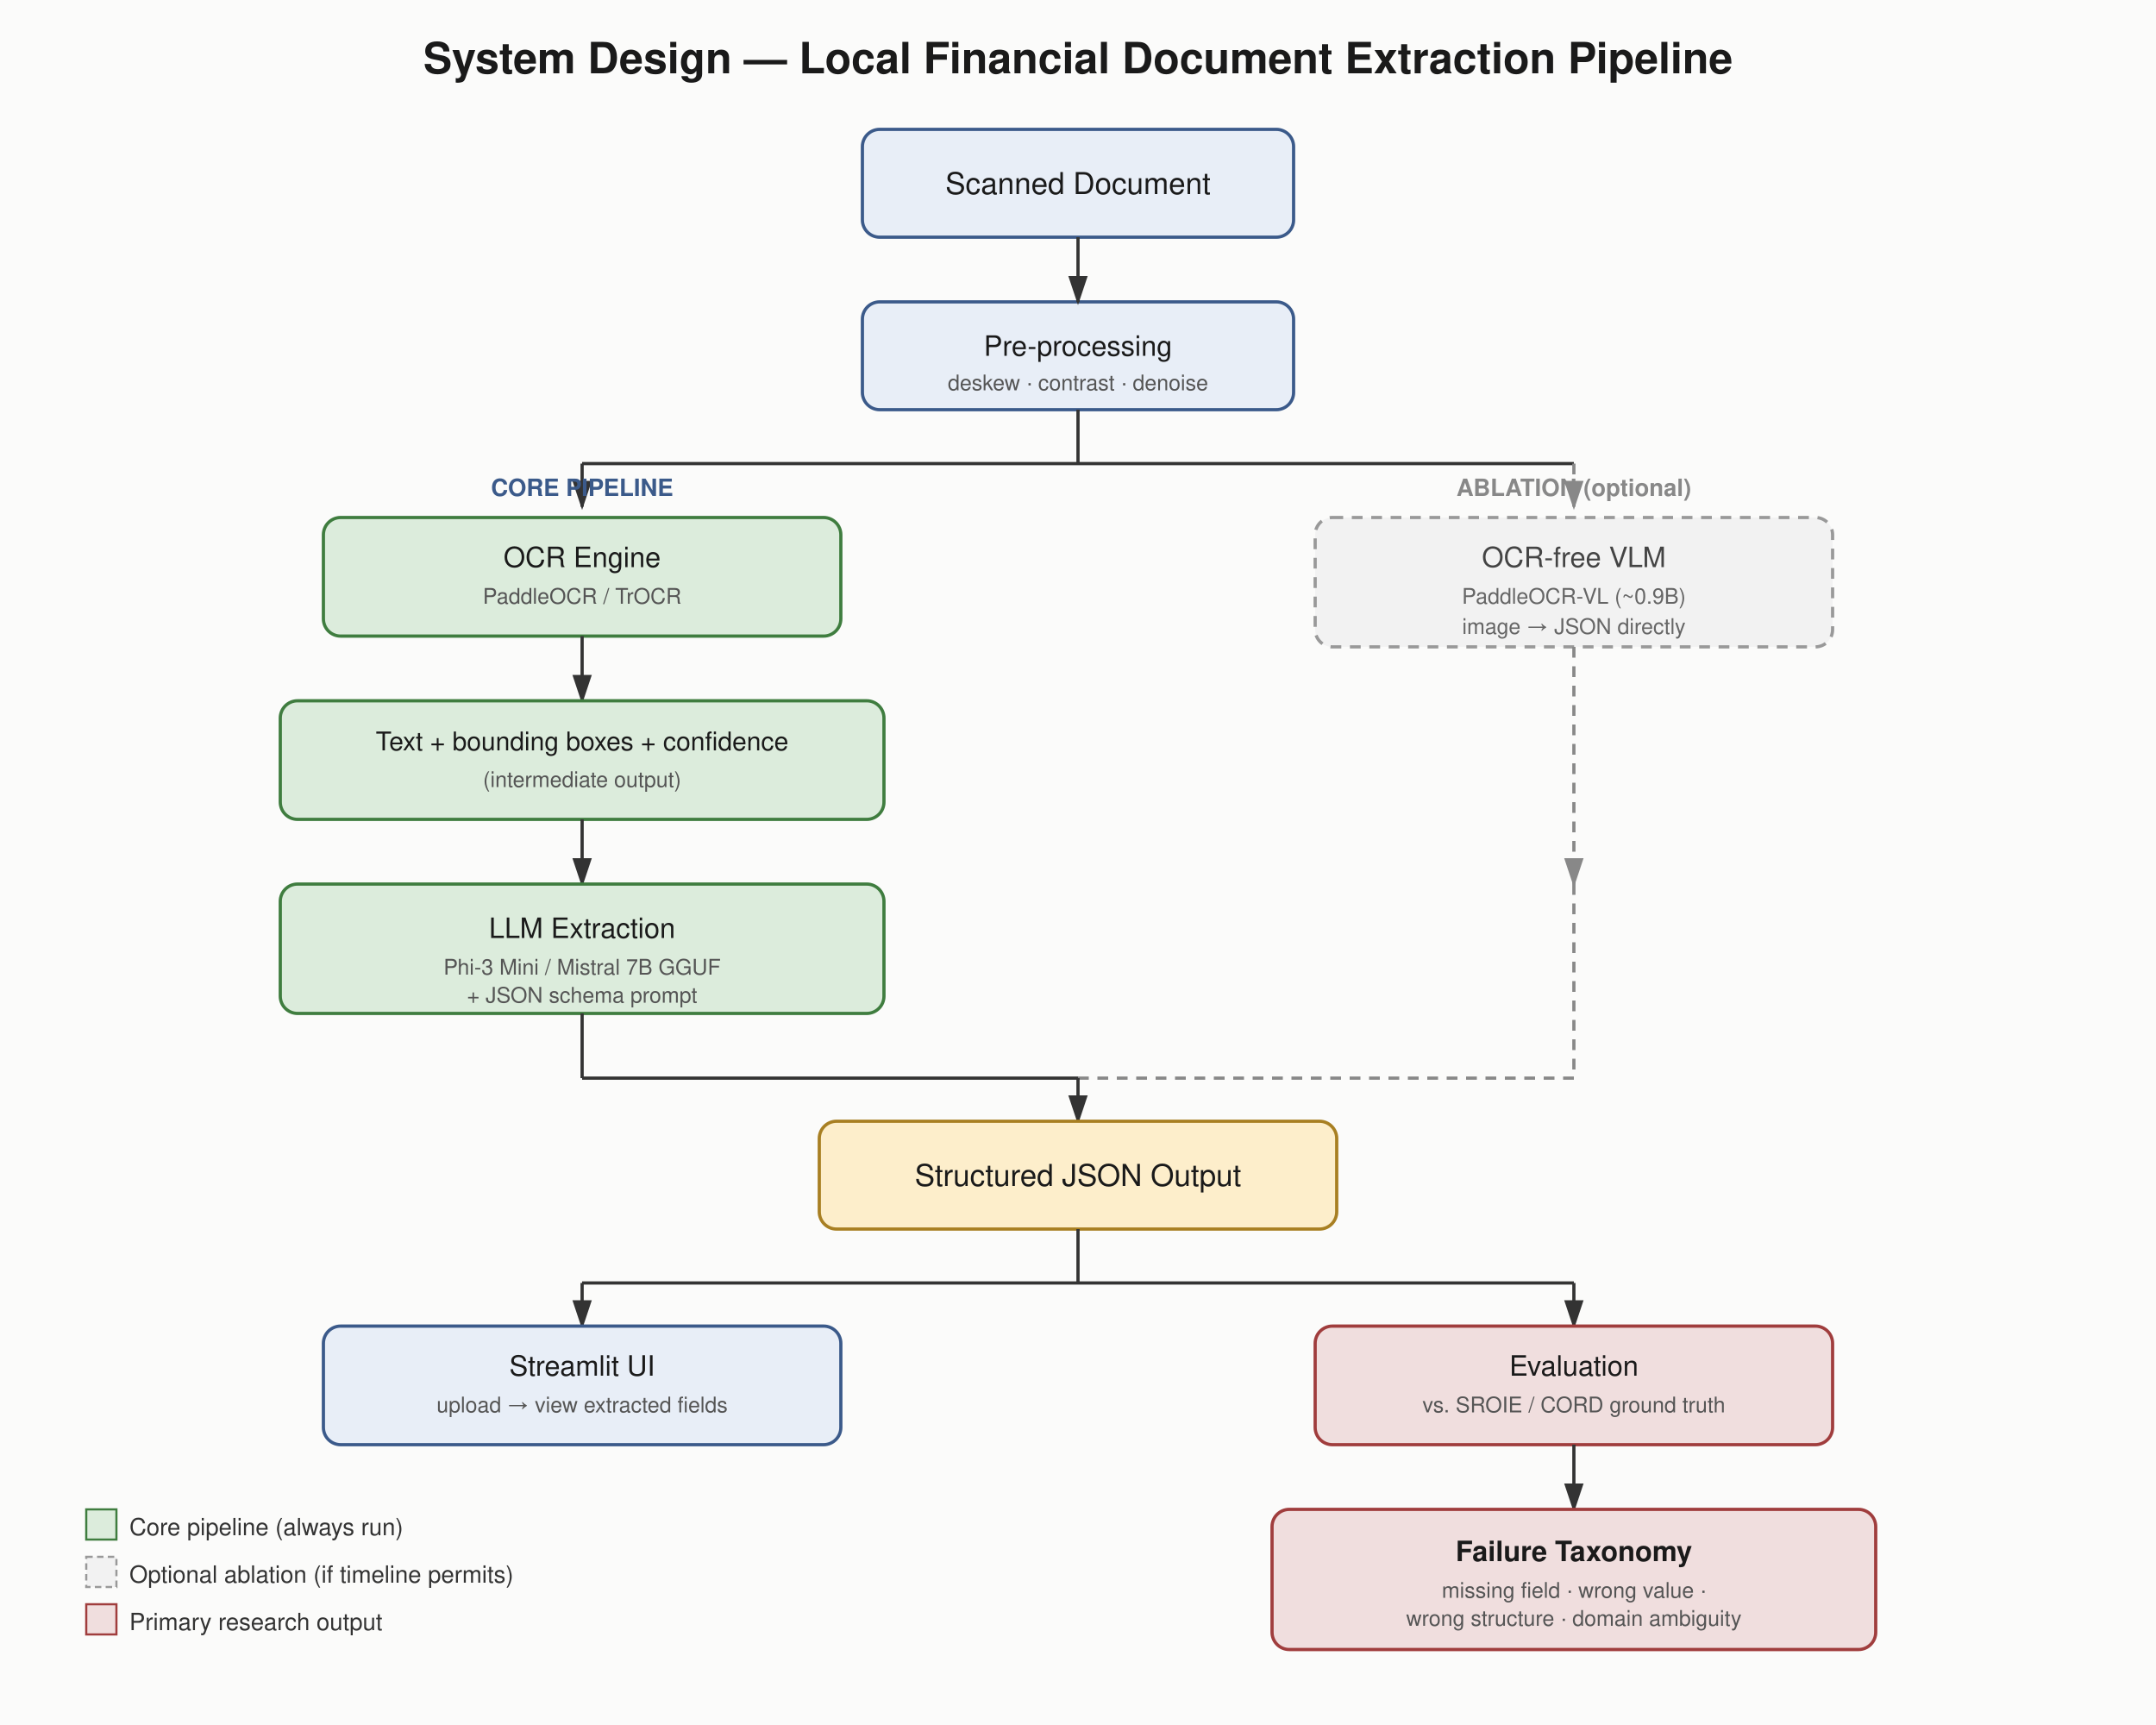
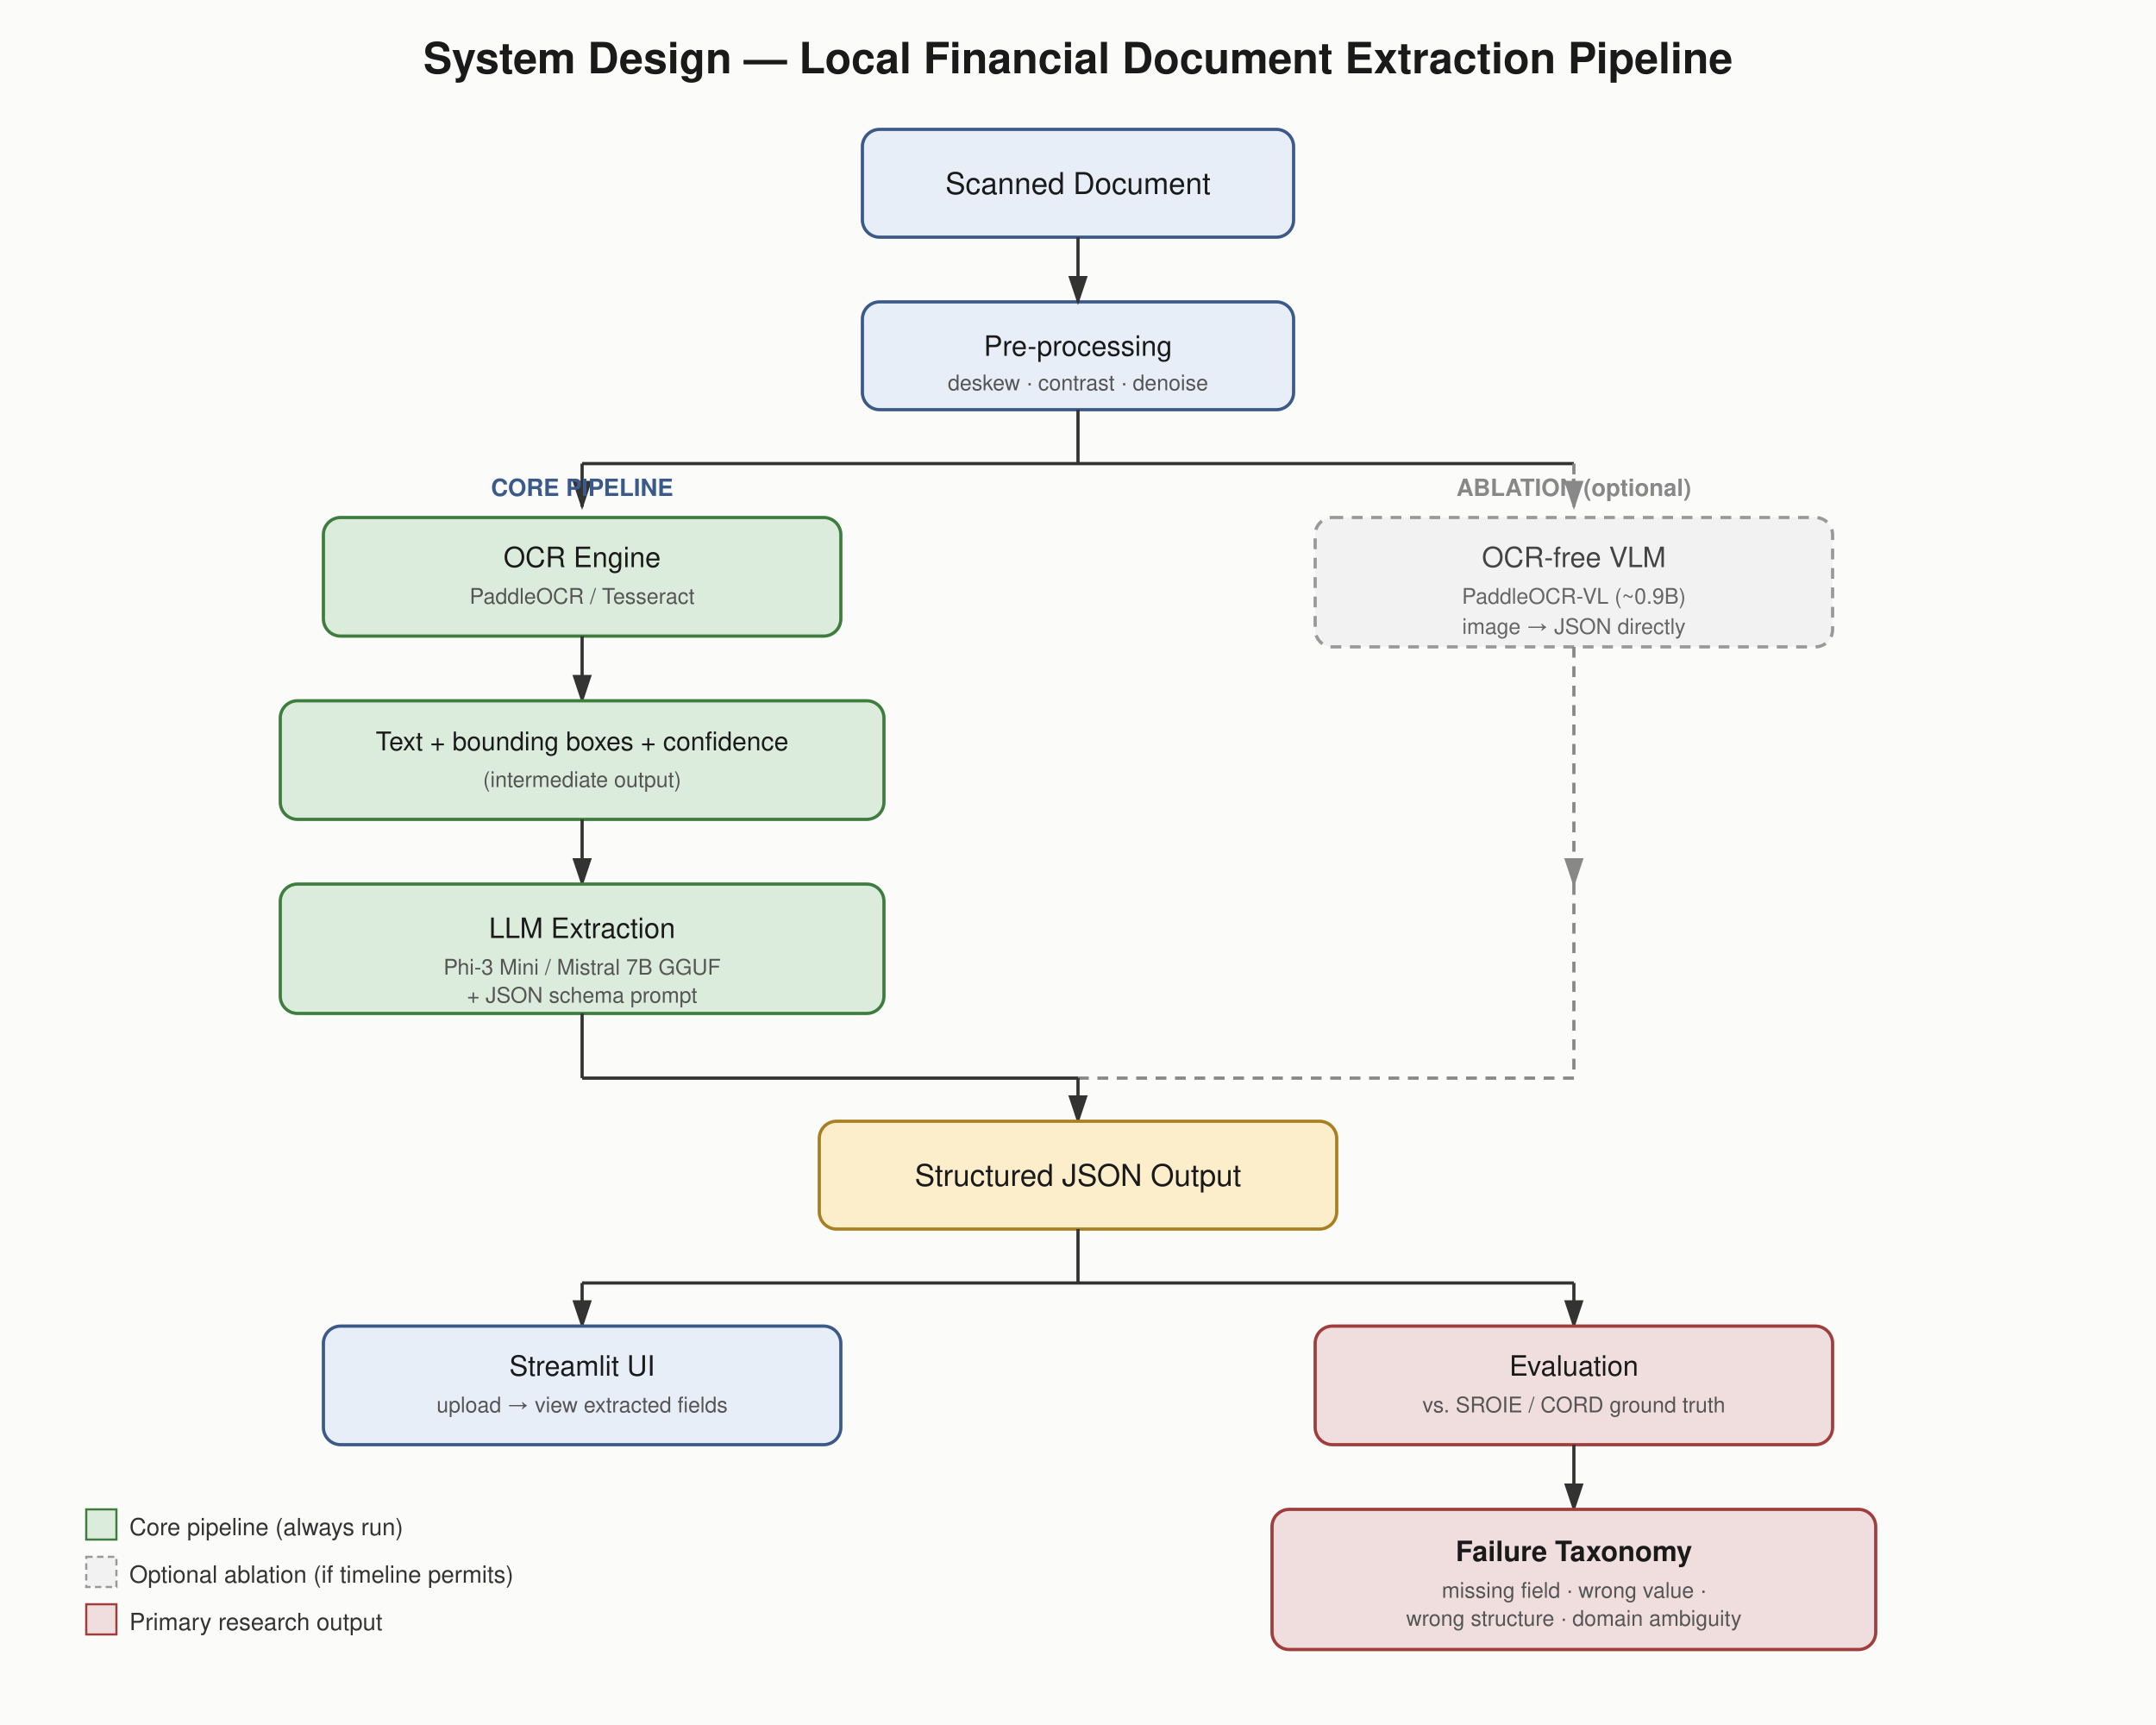
<svg xmlns="http://www.w3.org/2000/svg" viewBox="0 0 1000 800" font-family="Helvetica, Arial, sans-serif">
  <defs>
    <marker id="arrow" markerWidth="10" markerHeight="10" refX="8" refY="3" orient="auto" markerUnits="strokeWidth">
      <path d="M0,0 L0,6 L9,3 z" fill="#333" />
    </marker>
    <marker id="arrowDash" markerWidth="10" markerHeight="10" refX="8" refY="3" orient="auto" markerUnits="strokeWidth">
      <path d="M0,0 L0,6 L9,3 z" fill="#888" />
    </marker>
  </defs>
  <rect width="1000" height="800" fill="#fbfbfa" />
  <text x="500" y="34" text-anchor="middle" font-size="20" font-weight="700" fill="#1a1a1a">
    System Design — Local Financial Document Extraction Pipeline
  </text>
  <rect x="400" y="60" width="200" height="50" rx="8" fill="#e8eef7" stroke="#3b5a8a" stroke-width="1.5" />
  <text x="500" y="90" text-anchor="middle" font-size="14" fill="#1a1a1a">Scanned Document</text>
  <rect x="400" y="140" width="200" height="50" rx="8" fill="#e8eef7" stroke="#3b5a8a" stroke-width="1.5" />
  <text x="500" y="165" text-anchor="middle" font-size="13" fill="#1a1a1a">Pre-processing</text>
  <text x="500" y="181" text-anchor="middle" font-size="10" fill="#555">deskew · contrast · denoise</text>
  <line x1="500" y1="110" x2="500" y2="140" stroke="#333" stroke-width="1.5" marker-end="url(#arrow)" />
  <line x1="500" y1="190" x2="500" y2="215" stroke="#333" stroke-width="1.5" />
  <line x1="270" y1="215" x2="730" y2="215" stroke="#333" stroke-width="1.5" />
  <line x1="270" y1="215" x2="270" y2="235" stroke="#333" stroke-width="1.5" marker-end="url(#arrow)" />
  <line x1="730" y1="215" x2="730" y2="235" stroke="#888" stroke-width="1.5" stroke-dasharray="5,4" marker-end="url(#arrowDash)" />
  <text x="270" y="230" text-anchor="middle" font-size="11" font-weight="600" fill="#3b5a8a">CORE PIPELINE</text>
  <rect x="150" y="240" width="240" height="55" rx="8" fill="#dcecdc" stroke="#3f7d3f" stroke-width="1.5" />
  <text x="270" y="263" text-anchor="middle" font-size="13" fill="#1a1a1a">OCR Engine</text>
-   <text x="270" y="280" text-anchor="middle" font-size="10" fill="#555">PaddleOCR / TrOCR</text>
+   <text x="270" y="280" text-anchor="middle" font-size="10" fill="#555">PaddleOCR / Tesseract</text>
  <line x1="270" y1="295" x2="270" y2="325" stroke="#333" stroke-width="1.5" marker-end="url(#arrow)" />
  <rect x="130" y="325" width="280" height="55" rx="8" fill="#dcecdc" stroke="#3f7d3f" stroke-width="1.5" />
  <text x="270" y="348" text-anchor="middle" font-size="12" fill="#1a1a1a">Text + bounding boxes + confidence</text>
  <text x="270" y="365" text-anchor="middle" font-size="10" fill="#555">(intermediate output)</text>
  <line x1="270" y1="380" x2="270" y2="410" stroke="#333" stroke-width="1.5" marker-end="url(#arrow)" />
  <rect x="130" y="410" width="280" height="60" rx="8" fill="#dcecdc" stroke="#3f7d3f" stroke-width="1.5" />
  <text x="270" y="435" text-anchor="middle" font-size="13" fill="#1a1a1a">LLM Extraction</text>
  <text x="270" y="452" text-anchor="middle" font-size="10" fill="#555">Phi-3 Mini / Mistral 7B GGUF</text>
  <text x="270" y="465" text-anchor="middle" font-size="10" fill="#555">+ JSON schema prompt</text>
  <text x="730" y="230" text-anchor="middle" font-size="11" font-weight="600" fill="#888">ABLATION (optional)</text>
  <rect x="610" y="240" width="240" height="60" rx="8" fill="#f2f2f2" stroke="#999" stroke-width="1.5" stroke-dasharray="5,4" />
  <text x="730" y="263" text-anchor="middle" font-size="13" fill="#444">OCR-free VLM</text>
  <text x="730" y="280" text-anchor="middle" font-size="10" fill="#666">PaddleOCR-VL (~0.9B)</text>
  <text x="730" y="294" text-anchor="middle" font-size="10" fill="#666">image → JSON directly</text>
  <line x1="730" y1="300" x2="730" y2="410" stroke="#888" stroke-width="1.5" stroke-dasharray="5,4" marker-end="url(#arrowDash)" />
  <line x1="270" y1="470" x2="270" y2="500" stroke="#333" stroke-width="1.5" />
  <line x1="270" y1="500" x2="500" y2="500" stroke="#333" stroke-width="1.5" />
  <line x1="730" y1="410" x2="730" y2="500" stroke="#888" stroke-width="1.5" stroke-dasharray="5,4" />
  <line x1="730" y1="500" x2="500" y2="500" stroke="#888" stroke-width="1.5" stroke-dasharray="5,4" />
  <line x1="500" y1="500" x2="500" y2="520" stroke="#333" stroke-width="1.5" marker-end="url(#arrow)" />
  <rect x="380" y="520" width="240" height="50" rx="8" fill="#fdeecb" stroke="#a87f22" stroke-width="1.5" />
  <text x="500" y="550" text-anchor="middle" font-size="14" fill="#1a1a1a">Structured JSON Output</text>
  <line x1="500" y1="570" x2="500" y2="595" stroke="#333" stroke-width="1.5" />
  <line x1="270" y1="595" x2="730" y2="595" stroke="#333" stroke-width="1.5" />
  <line x1="270" y1="595" x2="270" y2="615" stroke="#333" stroke-width="1.5" marker-end="url(#arrow)" />
  <line x1="730" y1="595" x2="730" y2="615" stroke="#333" stroke-width="1.5" marker-end="url(#arrow)" />
  <rect x="150" y="615" width="240" height="55" rx="8" fill="#e8eef7" stroke="#3b5a8a" stroke-width="1.5" />
  <text x="270" y="638" text-anchor="middle" font-size="13" fill="#1a1a1a">Streamlit UI</text>
  <text x="270" y="655" text-anchor="middle" font-size="10" fill="#555">upload → view extracted fields</text>
  <rect x="610" y="615" width="240" height="55" rx="8" fill="#f0dede" stroke="#a03d3d" stroke-width="1.5" />
  <text x="730" y="638" text-anchor="middle" font-size="13" fill="#1a1a1a">Evaluation</text>
  <text x="730" y="655" text-anchor="middle" font-size="10" fill="#555">vs. SROIE / CORD ground truth</text>
  <line x1="730" y1="670" x2="730" y2="700" stroke="#333" stroke-width="1.5" marker-end="url(#arrow)" />
  <rect x="590" y="700" width="280" height="65" rx="8" fill="#f0dede" stroke="#a03d3d" stroke-width="1.5" />
  <text x="730" y="724" text-anchor="middle" font-size="13" font-weight="600" fill="#1a1a1a">Failure Taxonomy</text>
  <text x="730" y="741" text-anchor="middle" font-size="10" fill="#555">missing field · wrong value ·</text>
  <text x="730" y="754" text-anchor="middle" font-size="10" fill="#555">wrong structure · domain ambiguity</text>
  <rect x="40" y="700" width="14" height="14" fill="#dcecdc" stroke="#3f7d3f" />
  <text x="60" y="712" font-size="11" fill="#333">Core pipeline (always run)</text>
  <rect x="40" y="722" width="14" height="14" fill="#f2f2f2" stroke="#999" stroke-dasharray="3,2" />
  <text x="60" y="734" font-size="11" fill="#333">Optional ablation (if timeline permits)</text>
  <rect x="40" y="744" width="14" height="14" fill="#f0dede" stroke="#a03d3d" />
  <text x="60" y="756" font-size="11" fill="#333">Primary research output</text>
</svg>
